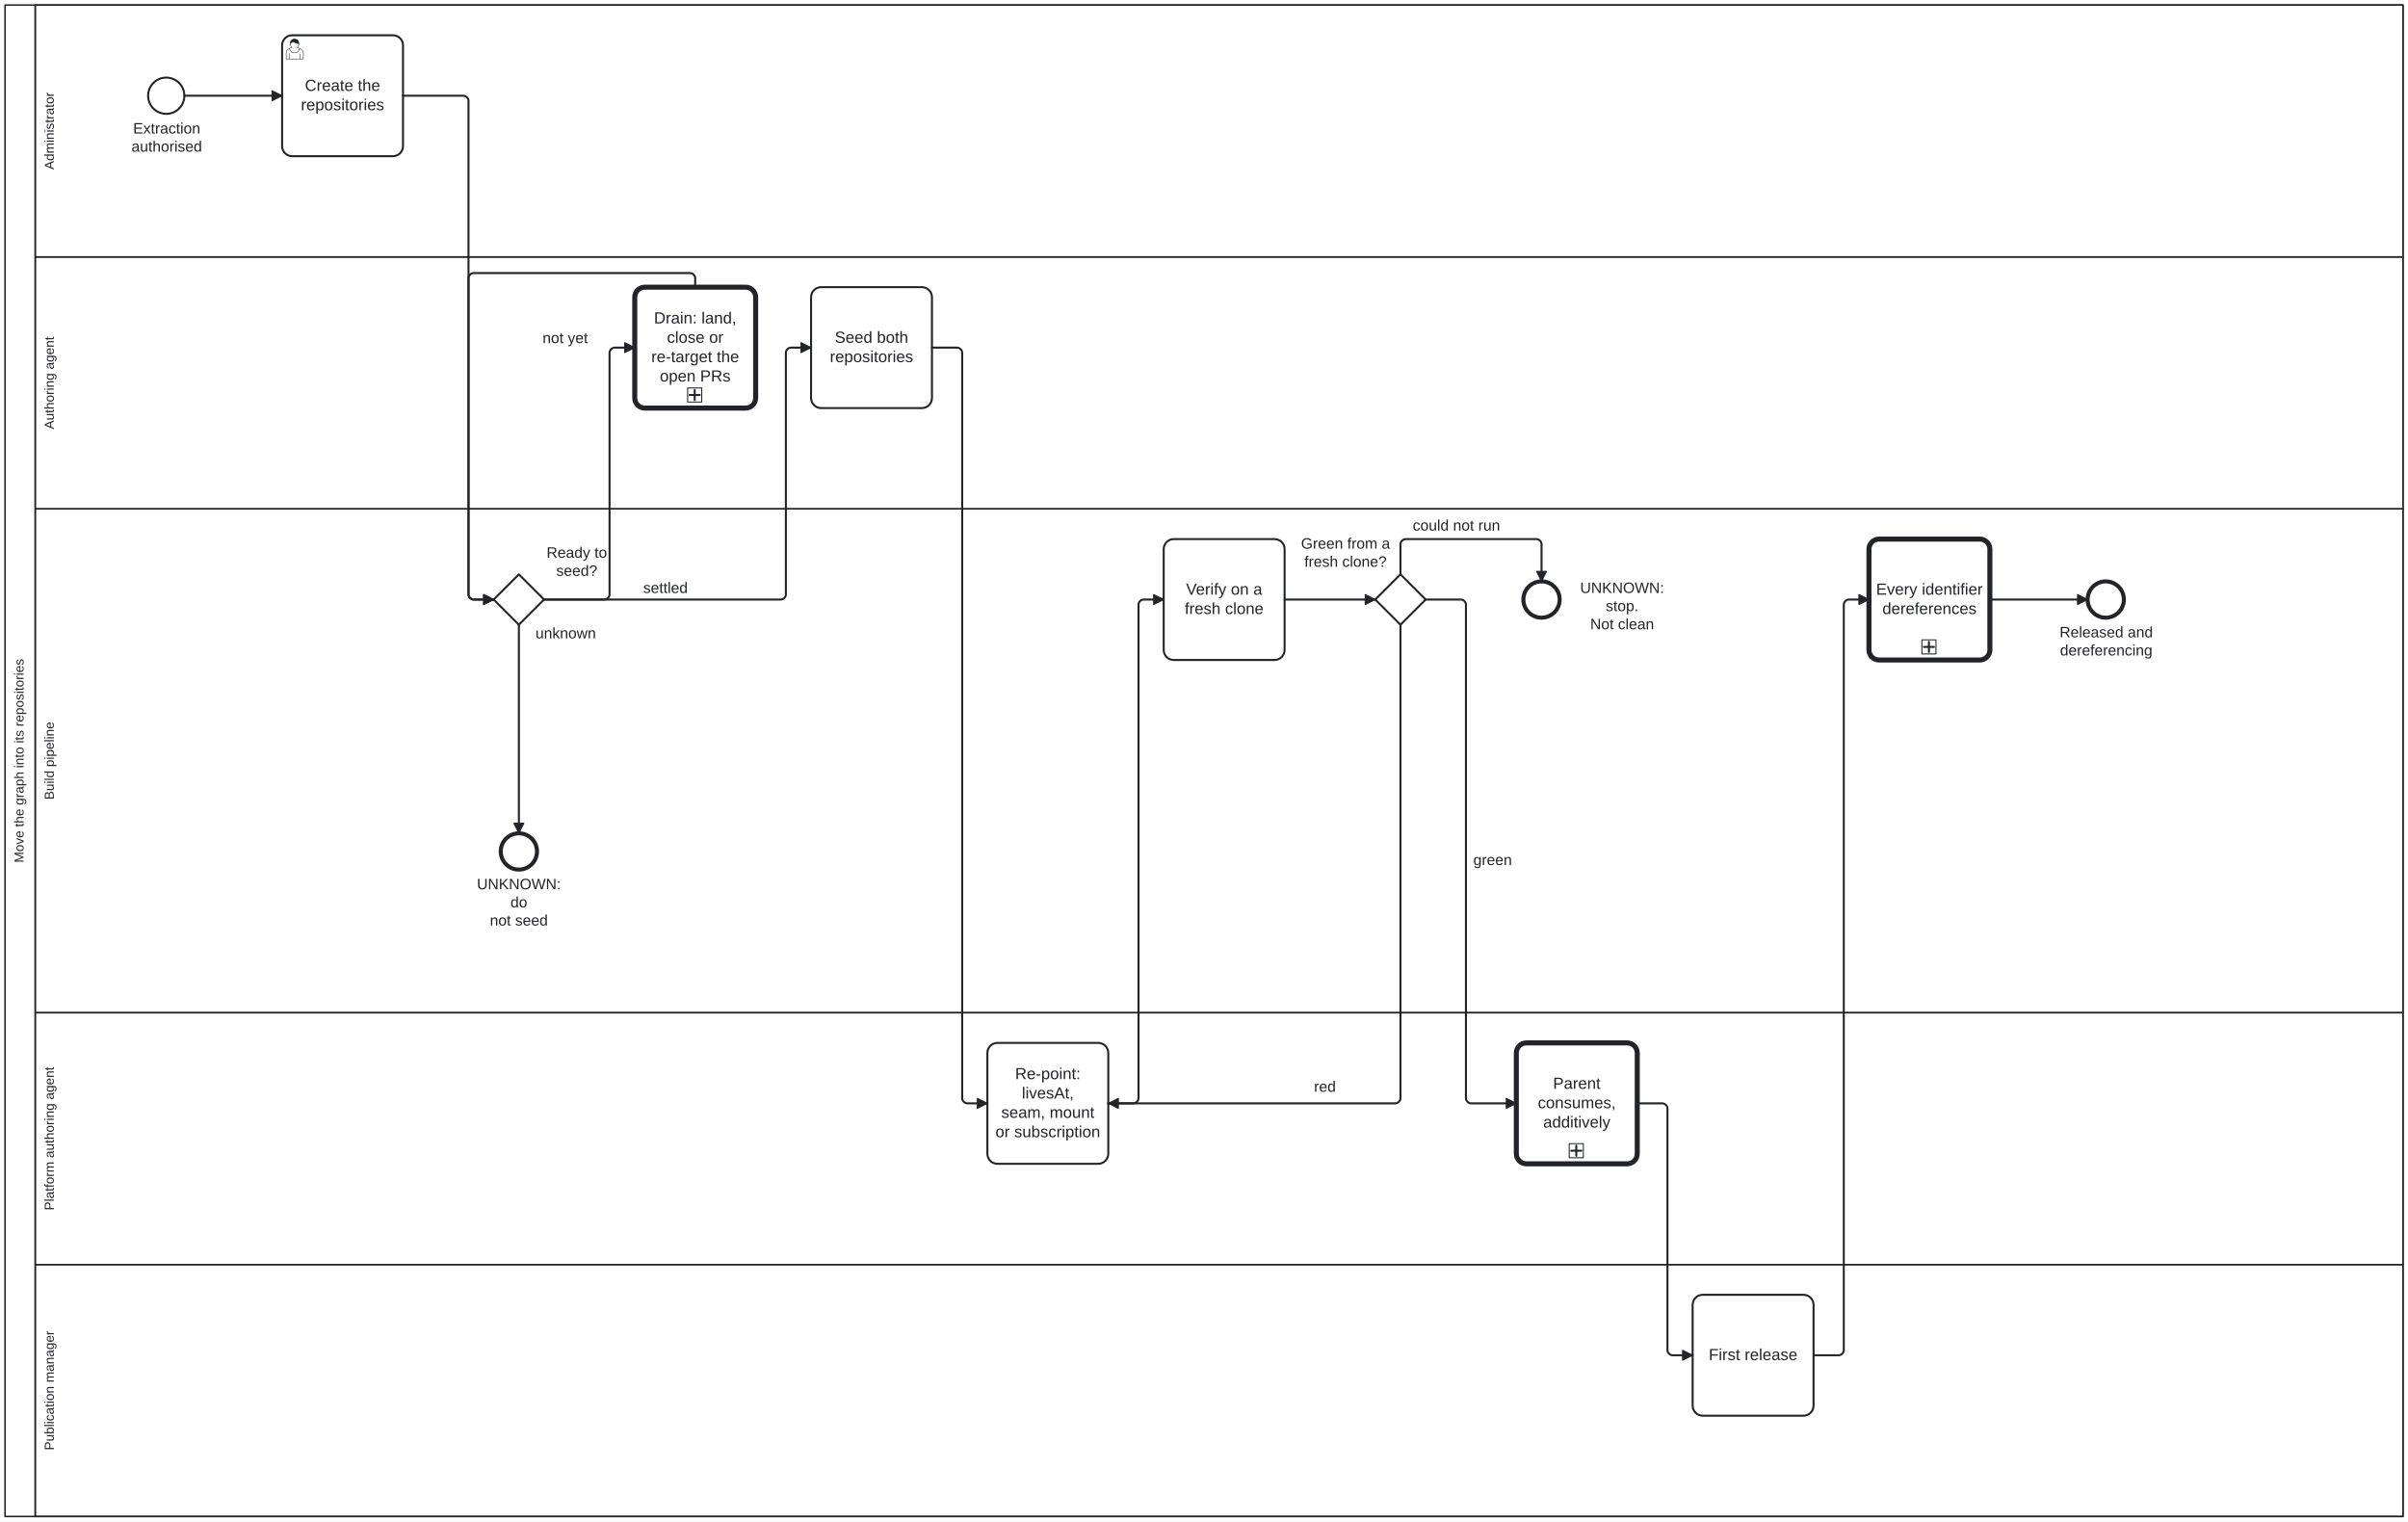
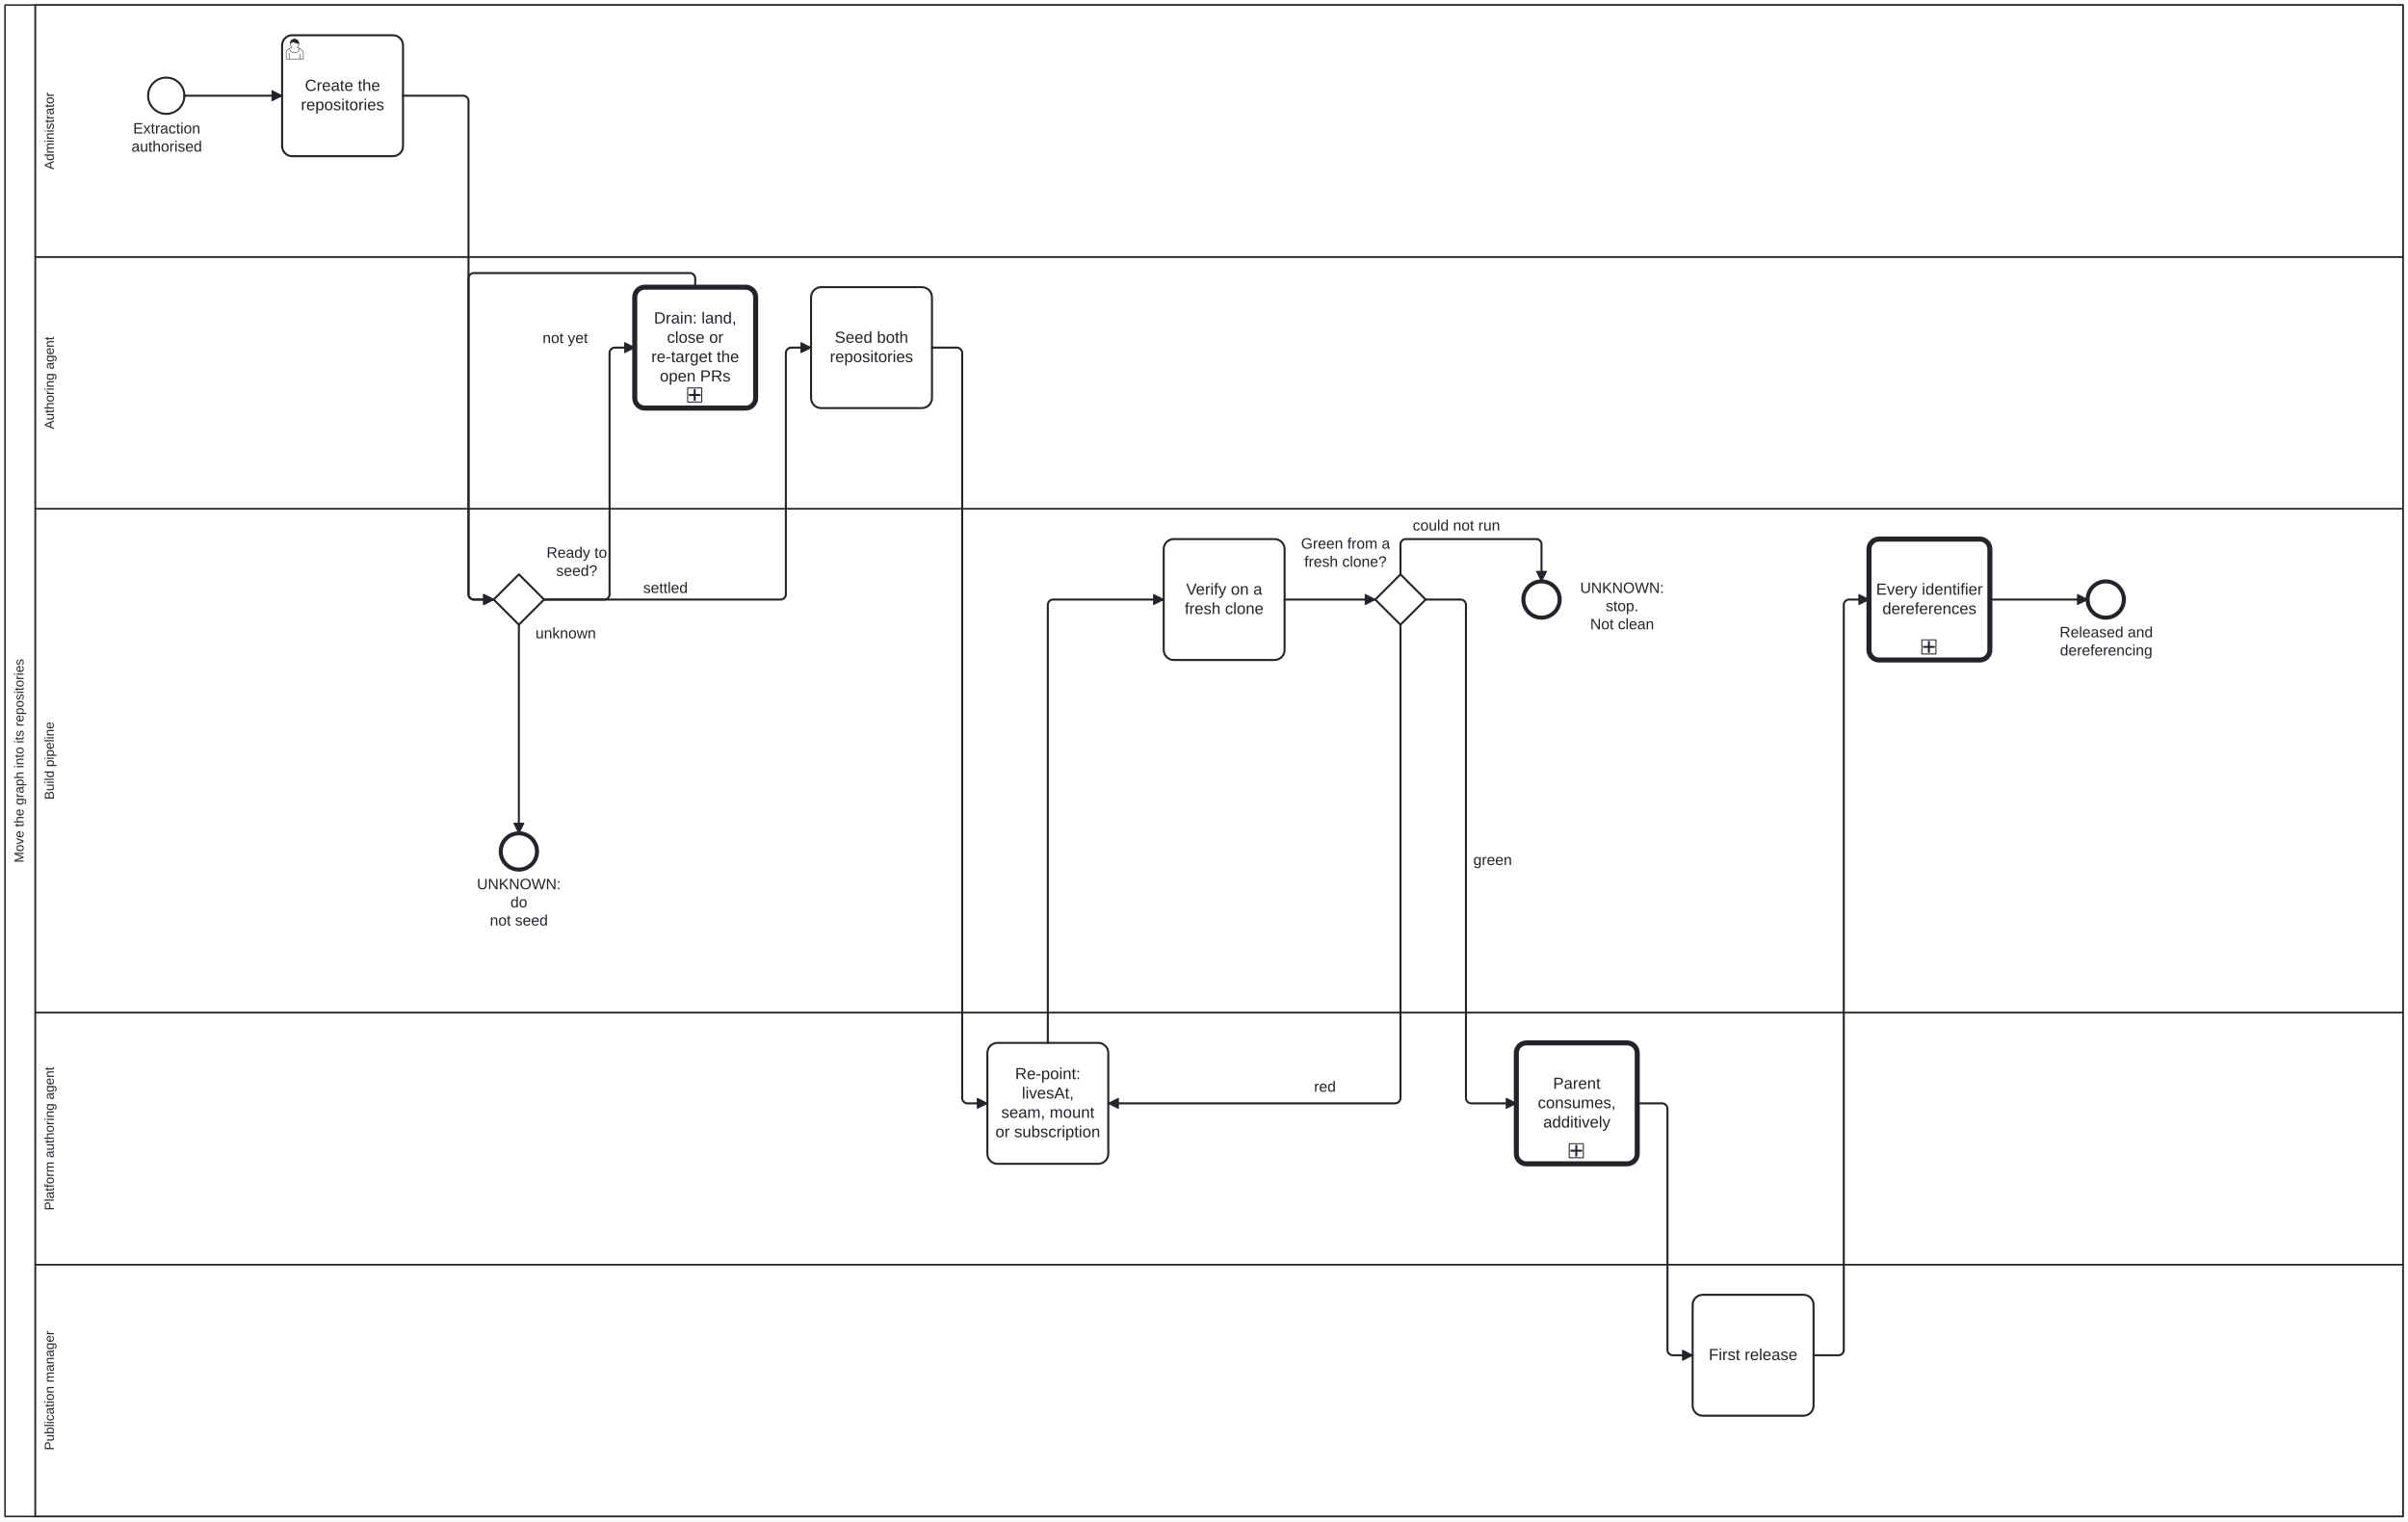
<svg xmlns="http://www.w3.org/2000/svg" width="100%" style="max-width:100%;height:auto" viewBox="125 55 2390 1510" version="1.1">
  <rect x="125" y="55" width="2390" height="1510" fill="#ffffff" />
  <g class="djs-group">
    <g class="djs-element djs-shape" data-element-id="Participant_Process_KgSeparationMove" style="display: block;" transform="matrix(1 0 0 1 130 60)">
      <g class="djs-visual">
        <rect x="0" y="0" width="2380" height="1500" rx="0" ry="0" style="stroke-linecap: round; stroke-linejoin: round; stroke: rgb(34, 36, 42); stroke-width: 1.5px; fill: white; fill-opacity: 0.95;" />
        <path style="fill: none; stroke-linecap: round; stroke-linejoin: round; stroke: rgb(34, 36, 42); stroke-width: 1.5px;" d="M30,0L30,1500" />
        <text lineHeight="1.05" class="djs-label" transform="matrix(-1.83697e-16 -1 1 -1.83697e-16 0 1500)" style="font-family: Arial, sans-serif; font-size: 13px; font-weight: normal; fill: rgb(34, 36, 42);">
          <tspan x="648.837" y="18.413">Move the graph into its repositories</tspan>
        </text>
      </g>
      <rect class="djs-hit djs-hit-all" x="0" y="0" width="2380" height="1500" style="fill: none; stroke-opacity: 0; stroke: white; stroke-width: 15px;" />
    </g>
    <g class="djs-children">
      <g class="djs-group">
        <g class="djs-element djs-shape" data-element-id="Lane_Publication" style="display: block;" transform="matrix(1 0 0 1 160 1310)">
          <g class="djs-visual">
            <rect x="0" y="0" width="2350" height="250" rx="0" ry="0" style="stroke-linecap: round; stroke-linejoin: round; stroke: rgb(34, 36, 42); stroke-width: 1.5px; fill: white; fill-opacity: 0.25;" />
            <text lineHeight="1.05" class="djs-label" transform="matrix(-1.83697e-16 -1 1 -1.83697e-16 0 250)" style="font-family: Arial, sans-serif; font-size: 13px; font-weight: normal; fill: rgb(34, 36, 42);">
              <tspan x="65.741" y="18.413">Publication manager</tspan>
            </text>
          </g>
          <rect class="djs-hit djs-hit-all" x="0" y="0" width="2350" height="250" style="fill: none; stroke-opacity: 0; stroke: white; stroke-width: 15px;" />
        </g>
      </g>
      <g class="djs-group">
        <g class="djs-element djs-shape" data-element-id="Lane_Platform" style="display: block;" transform="matrix(1 0 0 1 160 1060)">
          <g class="djs-visual">
            <rect x="0" y="0" width="2350" height="250" rx="0" ry="0" style="stroke-linecap: round; stroke-linejoin: round; stroke: rgb(34, 36, 42); stroke-width: 1.5px; fill: white; fill-opacity: 0.25;" />
            <text lineHeight="1.05" class="djs-label" transform="matrix(-1.83697e-16 -1 1 -1.83697e-16 0 250)" style="font-family: Arial, sans-serif; font-size: 13px; font-weight: normal; fill: rgb(34, 36, 42);">
              <tspan x="53.817" y="18.413">Platform authoring agent</tspan>
            </text>
          </g>
          <rect class="djs-hit djs-hit-all" x="0" y="0" width="2350" height="250" style="fill: none; stroke-opacity: 0; stroke: white; stroke-width: 15px;" />
        </g>
      </g>
      <g class="djs-group">
        <g class="djs-element djs-shape" data-element-id="Lane_Pipeline" style="display: block;" transform="matrix(1 0 0 1 160 560)">
          <g class="djs-visual">
            <rect x="0" y="0" width="2350" height="500" rx="0" ry="0" style="stroke-linecap: round; stroke-linejoin: round; stroke: rgb(34, 36, 42); stroke-width: 1.5px; fill: white; fill-opacity: 0.25;" />
            <text lineHeight="1.05" class="djs-label" transform="matrix(-1.83697e-16 -1 1 -1.83697e-16 0 500)" style="font-family: Arial, sans-serif; font-size: 13px; font-weight: normal; fill: rgb(34, 36, 42);">
              <tspan x="211.333" y="18.413">Build pipeline</tspan>
            </text>
          </g>
          <rect class="djs-hit djs-hit-all" x="0" y="0" width="2350" height="500" style="fill: none; stroke-opacity: 0; stroke: white; stroke-width: 15px;" />
        </g>
      </g>
      <g class="djs-group">
        <g class="djs-element djs-shape" data-element-id="Lane_Agent" style="display: block;" transform="matrix(1 0 0 1 160 310)">
          <g class="djs-visual">
            <rect x="0" y="0" width="2350" height="250" rx="0" ry="0" style="stroke-linecap: round; stroke-linejoin: round; stroke: rgb(34, 36, 42); stroke-width: 1.5px; fill: white; fill-opacity: 0.25;" />
            <text lineHeight="1.05" class="djs-label" transform="matrix(-1.83697e-16 -1 1 -1.83697e-16 0 250)" style="font-family: Arial, sans-serif; font-size: 13px; font-weight: normal; fill: rgb(34, 36, 42);">
              <tspan x="79.103" y="18.413">Authoring agent</tspan>
            </text>
          </g>
          <rect class="djs-hit djs-hit-all" x="0" y="0" width="2350" height="250" style="fill: none; stroke-opacity: 0; stroke: white; stroke-width: 15px;" />
        </g>
      </g>
      <g class="djs-group">
        <g class="djs-element djs-shape" data-element-id="Lane_Admin" style="display: block;" transform="matrix(1 0 0 1 160 60)">
          <g class="djs-visual">
            <rect x="0" y="0" width="2350" height="250" rx="0" ry="0" style="stroke-linecap: round; stroke-linejoin: round; stroke: rgb(34, 36, 42); stroke-width: 1.5px; fill: white; fill-opacity: 0.25;" />
            <text lineHeight="1.05" class="djs-label" transform="matrix(-1.83697e-16 -1 1 -1.83697e-16 0 250)" style="font-family: Arial, sans-serif; font-size: 13px; font-weight: normal; fill: rgb(34, 36, 42);">
              <tspan x="86.711" y="18.413">Administrator</tspan>
            </text>
          </g>
          <rect class="djs-hit djs-hit-all" x="0" y="0" width="2350" height="250" style="fill: none; stroke-opacity: 0; stroke: white; stroke-width: 15px;" />
        </g>
      </g>
      <g class="djs-group">
        <g class="djs-element djs-shape" data-element-id="Start_Move" style="display: block;" transform="matrix(1 0 0 1 272 132)">
          <g class="djs-visual">
            <circle cx="18" cy="18" r="18" style="stroke-linecap: round; stroke-linejoin: round; stroke: rgb(34, 36, 42); stroke-width: 2px; fill: white; fill-opacity: 0.95;" />
          </g>
          <rect class="djs-hit djs-hit-all" x="0" y="0" width="36" height="36" style="fill: none; stroke-opacity: 0; stroke: white; stroke-width: 15px;" />
        </g>
      </g>
      <g class="djs-group">
        <g class="djs-element djs-shape" data-element-id="Start_Move_label" style="display: block;" transform="matrix(1 0 0 1 255 174)">
          <g class="djs-visual">
            <text lineHeight="1.2" class="djs-label" style="font-family: Arial, sans-serif; font-size: 15px; font-weight: normal; fill: rgb(34, 36, 42);">
              <tspan x="2.153" y="13.5">Extraction</tspan>
              <tspan x="0.476" y="31.5">authorised</tspan>
            </text>
          </g>
          <rect class="djs-hit djs-hit-all" x="0" y="0" width="71" height="36" style="fill: none; stroke-opacity: 0; stroke: white; stroke-width: 15px;" />
        </g>
      </g>
      <g class="djs-group">
        <g class="djs-element djs-shape" data-element-id="Task_Create" style="display: block;" transform="matrix(1 0 0 1 405 90)">
          <g class="djs-visual">
            <rect x="0" y="0" width="120" height="120" rx="10" ry="10" style="stroke-linecap: round; stroke-linejoin: round; stroke: rgb(34, 36, 42); stroke-width: 2px; fill: white; fill-opacity: 0.95;" />
            <text lineHeight="1.2" class="djs-label" style="font-family: Arial, sans-serif; font-size: 16px; font-weight: normal; fill: rgb(34, 36, 42);">
              <tspan x="22.645" y="55.2">Create the</tspan>
              <tspan x="18.648" y="74.4">repositories</tspan>
            </text>
            <path d="m 15,12 c 0.909,-0.845 1.594,-2.049 1.594,-3.385 0,-2.554 -1.805,-4.622 -4.357,-4.622 -2.552,0 -4.288,2.068 -4.288,4.622 0,1.348 0.974,2.562 1.896,3.405 -0.529,0.187 -5.669,2.097 -5.794,4.756 v 6.718 h 17 v -6.718 c 0,-2.298 -5.528,-4.595 -6.051,-4.776 zm -8,6 l 0,5.5 m 11,0 l 0,-5" style="fill: white; stroke-linecap: round; stroke-linejoin: round; stroke: rgb(34, 36, 42); stroke-width: 0.5px;" />
            <path d="m 15,12 m 2.162,1.009 c 0,2.447 -2.158,4.431 -4.821,4.431 -2.665,0 -4.822,-1.981 -4.822,-4.431 " style="fill: white; stroke-linecap: round; stroke-linejoin: round; stroke: rgb(34, 36, 42); stroke-width: 0.5px;" />
            <path d="m 15,12 m -6.9,-3.80 c 0,0 2.251,-2.358 4.274,-1.177 2.024,1.181 4.221,1.537 4.124,0.965 -0.098,-0.57 -0.117,-3.791 -4.191,-4.136 -3.575,0.001 -4.208,3.367 -4.207,4.348 z" style="fill: rgb(34, 36, 42); stroke-linecap: round; stroke-linejoin: round; stroke: rgb(34, 36, 42); stroke-width: 0.5px;" />
          </g>
          <rect class="djs-hit djs-hit-all" x="0" y="0" width="120" height="120" style="fill: none; stroke-opacity: 0; stroke: white; stroke-width: 15px;" />
        </g>
      </g>
      <g class="djs-group">
        <g class="djs-element djs-shape" data-element-id="GW_SeedReady" style="display: block;" transform="matrix(1 0 0 1 615 625)">
          <g class="djs-visual">
            <polygon points="25,0 50,25 25,50 0,25" style="stroke-linecap: round; stroke-linejoin: round; stroke: rgb(34, 36, 42); stroke-width: 2px; fill: white; fill-opacity: 0.95;" />
          </g>
          <rect class="djs-hit djs-hit-all" x="0" y="0" width="50" height="50" style="fill: none; stroke-opacity: 0; stroke: white; stroke-width: 15px;" />
        </g>
      </g>
      <g class="djs-group">
        <g class="djs-element djs-shape" data-element-id="GW_SeedReady_label" style="display: block;" transform="matrix(1 0 0 1 667 595)">
          <g class="djs-visual">
            <text lineHeight="1.2" class="djs-label" style="font-family: Arial, sans-serif; font-size: 15px; font-weight: normal; fill: rgb(34, 36, 42);">
              <tspan x="0.482" y="13.5">Ready to</tspan>
              <tspan x="10.065" y="31.5">seed?</tspan>
            </text>
          </g>
          <rect class="djs-hit djs-hit-all" x="0" y="0" width="61" height="36" style="fill: none; stroke-opacity: 0; stroke: white; stroke-width: 15px;" />
        </g>
      </g>
      <g class="djs-group">
        <g class="djs-element djs-shape" data-element-id="Task_Drain" style="display: block;" transform="matrix(1 0 0 1 755 340)">
          <g class="djs-visual">
            <rect x="0" y="0" width="120" height="120" rx="10" ry="10" style="stroke-linecap: round; stroke-linejoin: round; stroke: rgb(34, 36, 42); stroke-width: 5px; fill: white; fill-opacity: 0.95;" />
            <text lineHeight="1.2" class="djs-label" style="font-family: Arial, sans-serif; font-size: 16px; font-weight: normal; fill: rgb(34, 36, 42);">
              <tspan x="19.09" y="36">Drain: land, </tspan>
              <tspan x="31.988" y="55.2">close or</tspan>
              <tspan x="16.422" y="74.4">re-target the </tspan>
              <tspan x="24.867" y="93.6">open PRs</tspan>
            </text>
            <rect x="0" y="0" width="14" height="14" rx="0" ry="0" style="stroke-linecap: round; stroke-linejoin: round; stroke: rgb(34, 36, 42); stroke-width: 1px; fill: white;" transform="matrix(1 0 0 1 52.5 100)" />
            <path data-marker="sub-process" d="m52.5,100 m 7,2 l 0,10 m -5,-5 l 10,0" style="fill: white; stroke-linecap: round; stroke-linejoin: round; stroke: rgb(34, 36, 42); stroke-width: 2px;" />
          </g>
          <rect class="djs-hit djs-hit-all" x="0" y="0" width="120" height="120" style="fill: none; stroke-opacity: 0; stroke: white; stroke-width: 15px;" />
        </g>
      </g>
      <g class="djs-group">
        <g class="djs-element djs-shape" data-element-id="Task_Seed" style="display: block;" transform="matrix(1 0 0 1 930 340)">
          <g class="djs-visual">
            <rect x="0" y="0" width="120" height="120" rx="10" ry="10" style="stroke-linecap: round; stroke-linejoin: round; stroke: rgb(34, 36, 42); stroke-width: 2px; fill: white; fill-opacity: 0.95;" />
            <text lineHeight="1.2" class="djs-label" style="font-family: Arial, sans-serif; font-size: 16px; font-weight: normal; fill: rgb(34, 36, 42);">
              <tspan x="23.523" y="55.2">Seed both</tspan>
              <tspan x="18.648" y="74.4">repositories</tspan>
            </text>
          </g>
          <rect class="djs-hit djs-hit-all" x="0" y="0" width="120" height="120" style="fill: none; stroke-opacity: 0; stroke: white; stroke-width: 15px;" />
        </g>
      </g>
      <g class="djs-group">
        <g class="djs-element djs-shape" data-element-id="Task_Repoint" style="display: block;" transform="matrix(1 0 0 1 1105 1090)">
          <g class="djs-visual">
            <rect x="0" y="0" width="120" height="120" rx="10" ry="10" style="stroke-linecap: round; stroke-linejoin: round; stroke: rgb(34, 36, 42); stroke-width: 2px; fill: white; fill-opacity: 0.95;" />
            <text lineHeight="1.2" class="djs-label" style="font-family: Arial, sans-serif; font-size: 16px; font-weight: normal; fill: rgb(34, 36, 42);">
              <tspan x="27.539" y="36">Re-point: </tspan>
              <tspan x="34.215" y="55.2">livesAt,</tspan>
              <tspan x="13.758" y="74.4">seam, mount </tspan>
              <tspan x="7.977" y="93.6">or subscription</tspan>
            </text>
          </g>
          <rect class="djs-hit djs-hit-all" x="0" y="0" width="120" height="120" style="fill: none; stroke-opacity: 0; stroke: white; stroke-width: 15px;" />
        </g>
      </g>
      <g class="djs-group">
        <g class="djs-element djs-shape" data-element-id="Task_FreshClone" style="display: block;" transform="matrix(1 0 0 1 1280 590)">
          <g class="djs-visual">
            <rect x="0" y="0" width="120" height="120" rx="10" ry="10" style="stroke-linecap: round; stroke-linejoin: round; stroke: rgb(34, 36, 42); stroke-width: 2px; fill: white; fill-opacity: 0.95;" />
            <text lineHeight="1.2" class="djs-label" style="font-family: Arial, sans-serif; font-size: 16px; font-weight: normal; fill: rgb(34, 36, 42);">
              <tspan x="22.199" y="55.2">Verify on a</tspan>
              <tspan x="20.867" y="74.4">fresh clone</tspan>
            </text>
          </g>
          <rect class="djs-hit djs-hit-all" x="0" y="0" width="120" height="120" style="fill: none; stroke-opacity: 0; stroke: white; stroke-width: 15px;" />
        </g>
      </g>
      <g class="djs-group">
        <g class="djs-element djs-shape" data-element-id="GW_Fresh" style="display: block;" transform="matrix(1 0 0 1 1490 625)">
          <g class="djs-visual">
            <polygon points="25,0 50,25 25,50 0,25" style="stroke-linecap: round; stroke-linejoin: round; stroke: rgb(34, 36, 42); stroke-width: 2px; fill: white; fill-opacity: 0.95;" />
          </g>
          <rect class="djs-hit djs-hit-all" x="0" y="0" width="50" height="50" style="fill: none; stroke-opacity: 0; stroke: white; stroke-width: 15px;" />
        </g>
      </g>
      <g class="djs-group">
        <g class="djs-element djs-shape" data-element-id="GW_Fresh_label" style="display: block;" transform="matrix(1 0 0 1 1416 586)">
          <g class="djs-visual">
            <text lineHeight="1.2" class="djs-label" style="font-family: Arial, sans-serif; font-size: 15px; font-weight: normal; fill: rgb(34, 36, 42);">
              <tspan x="0.317" y="13.5">Green from a</tspan>
              <tspan x="3.642" y="31.5">fresh clone?</tspan>
            </text>
          </g>
          <rect class="djs-hit djs-hit-all" x="0" y="0" width="89" height="36" style="fill: none; stroke-opacity: 0; stroke: white; stroke-width: 15px;" />
        </g>
      </g>
      <g class="djs-group">
        <g class="djs-element djs-shape" data-element-id="Task_Consume" style="display: block;" transform="matrix(1 0 0 1 1630 1090)">
          <g class="djs-visual">
            <rect x="0" y="0" width="120" height="120" rx="10" ry="10" style="stroke-linecap: round; stroke-linejoin: round; stroke: rgb(34, 36, 42); stroke-width: 5px; fill: white; fill-opacity: 0.95;" />
            <text lineHeight="1.2" class="djs-label" style="font-family: Arial, sans-serif; font-size: 16px; font-weight: normal; fill: rgb(34, 36, 42);">
              <tspan x="36.43" y="45.6">Parent </tspan>
              <tspan x="21.316" y="64.8">consumes,</tspan>
              <tspan x="26.648" y="84">additively</tspan>
            </text>
            <rect x="0" y="0" width="14" height="14" rx="0" ry="0" style="stroke-linecap: round; stroke-linejoin: round; stroke: rgb(34, 36, 42); stroke-width: 1px; fill: white;" transform="matrix(1 0 0 1 52.5 100)" />
            <path data-marker="sub-process" d="m52.5,100 m 7,2 l 0,10 m -5,-5 l 10,0" style="fill: white; stroke-linecap: round; stroke-linejoin: round; stroke: rgb(34, 36, 42); stroke-width: 2px;" />
          </g>
          <rect class="djs-hit djs-hit-all" x="0" y="0" width="120" height="120" style="fill: none; stroke-opacity: 0; stroke: white; stroke-width: 15px;" />
        </g>
      </g>
      <g class="djs-group">
        <g class="djs-element djs-shape" data-element-id="Task_Release" style="display: block;" transform="matrix(1 0 0 1 1805 1340)">
          <g class="djs-visual">
            <rect x="0" y="0" width="120" height="120" rx="10" ry="10" style="stroke-linecap: round; stroke-linejoin: round; stroke: rgb(34, 36, 42); stroke-width: 2px; fill: white; fill-opacity: 0.95;" />
            <text lineHeight="1.2" class="djs-label" style="font-family: Arial, sans-serif; font-size: 16px; font-weight: normal; fill: rgb(34, 36, 42);">
              <tspan x="15.988" y="64.8">First release</tspan>
            </text>
          </g>
          <rect class="djs-hit djs-hit-all" x="0" y="0" width="120" height="120" style="fill: none; stroke-opacity: 0; stroke: white; stroke-width: 15px;" />
        </g>
      </g>
      <g class="djs-group">
        <g class="djs-element djs-shape" data-element-id="Task_Verify" style="display: block;" transform="matrix(1 0 0 1 1980 590)">
          <g class="djs-visual">
            <rect x="0" y="0" width="120" height="120" rx="10" ry="10" style="stroke-linecap: round; stroke-linejoin: round; stroke: rgb(34, 36, 42); stroke-width: 5px; fill: white; fill-opacity: 0.95;" />
            <text lineHeight="1.2" class="djs-label" style="font-family: Arial, sans-serif; font-size: 16px; font-weight: normal; fill: rgb(34, 36, 42);">
              <tspan x="7.09" y="55.2">Every identifier</tspan>
              <tspan x="13.305" y="74.4">dereferences</tspan>
            </text>
            <rect x="0" y="0" width="14" height="14" rx="0" ry="0" style="stroke-linecap: round; stroke-linejoin: round; stroke: rgb(34, 36, 42); stroke-width: 1px; fill: white;" transform="matrix(1 0 0 1 52.5 100)" />
            <path data-marker="sub-process" d="m52.5,100 m 7,2 l 0,10 m -5,-5 l 10,0" style="fill: white; stroke-linecap: round; stroke-linejoin: round; stroke: rgb(34, 36, 42); stroke-width: 2px;" />
          </g>
          <rect class="djs-hit djs-hit-all" x="0" y="0" width="120" height="120" style="fill: none; stroke-opacity: 0; stroke: white; stroke-width: 15px;" />
        </g>
      </g>
      <g class="djs-group">
        <g class="djs-element djs-shape" data-element-id="End_Moved" style="display: block;" transform="matrix(1 0 0 1 2197 632)">
          <g class="djs-visual">
            <circle cx="18" cy="18" r="18" style="stroke-linecap: round; stroke-linejoin: round; stroke: rgb(34, 36, 42); stroke-width: 4px; fill: white; fill-opacity: 0.95;" />
          </g>
          <rect class="djs-hit djs-hit-all" x="0" y="0" width="36" height="36" style="fill: none; stroke-opacity: 0; stroke: white; stroke-width: 15px;" />
        </g>
      </g>
      <g class="djs-group">
        <g class="djs-element djs-shape" data-element-id="End_Moved_label" style="display: block;" transform="matrix(1 0 0 1 2169 674)">
          <g class="djs-visual">
            <text lineHeight="1.2" class="djs-label" style="font-family: Arial, sans-serif; font-size: 15px; font-weight: normal; fill: rgb(34, 36, 42);">
              <tspan x="0.215" y="13.5">Released and</tspan>
              <tspan x="0.636" y="31.5">dereferencing</tspan>
            </text>
          </g>
          <rect class="djs-hit djs-hit-all" x="0" y="0" width="93" height="36" style="fill: none; stroke-opacity: 0; stroke: white; stroke-width: 15px;" />
        </g>
      </g>
      <g class="djs-group">
        <g class="djs-element djs-shape" data-element-id="End_SeedUnknown" style="display: block;" transform="matrix(1 0 0 1 622 882)">
          <g class="djs-visual">
            <circle cx="18" cy="18" r="18" style="stroke-linecap: round; stroke-linejoin: round; stroke: rgb(34, 36, 42); stroke-width: 4px; fill: white; fill-opacity: 0.95;" />
          </g>
          <rect class="djs-hit djs-hit-all" x="0" y="0" width="36" height="36" style="fill: none; stroke-opacity: 0; stroke: white; stroke-width: 15px;" />
        </g>
      </g>
      <g class="djs-group">
        <g class="djs-element djs-shape" data-element-id="End_SeedUnknown_label" style="display: block;" transform="matrix(1 0 0 1 598 924)">
          <g class="djs-visual">
            <text lineHeight="1.2" class="djs-label" style="font-family: Arial, sans-serif; font-size: 15px; font-weight: normal; fill: rgb(34, 36, 42);">
              <tspan x="0.336" y="13.5">UNKNOWN:</tspan>
              <tspan x="33.658" y="31.5">do</tspan>
              <tspan x="13.227" y="49.5">not seed</tspan>
            </text>
          </g>
          <rect class="djs-hit djs-hit-all" x="0" y="0" width="84" height="54" style="fill: none; stroke-opacity: 0; stroke: white; stroke-width: 15px;" />
        </g>
      </g>
      <g class="djs-group">
        <g class="djs-element djs-shape" data-element-id="End_FreshUnknown" style="display: block;" transform="matrix(1 0 0 1 1637 632)">
          <g class="djs-visual">
            <circle cx="18" cy="18" r="18" style="stroke-linecap: round; stroke-linejoin: round; stroke: rgb(34, 36, 42); stroke-width: 4px; fill: white; fill-opacity: 0.95;" />
          </g>
          <rect class="djs-hit djs-hit-all" x="0" y="0" width="36" height="36" style="fill: none; stroke-opacity: 0; stroke: white; stroke-width: 15px;" />
        </g>
      </g>
      <g class="djs-group">
        <g class="djs-element djs-shape" data-element-id="End_FreshUnknown_label" style="display: block;" transform="matrix(1 0 0 1 1693 630)">
          <g class="djs-visual">
            <text lineHeight="1.2" class="djs-label" style="font-family: Arial, sans-serif; font-size: 15px; font-weight: normal; fill: rgb(34, 36, 42);">
              <tspan x="0.336" y="13.5">UNKNOWN: </tspan>
              <tspan x="25.74" y="31.5">stop.</tspan>
              <tspan x="10.315" y="49.5">Not clean</tspan>
            </text>
          </g>
          <rect class="djs-hit djs-hit-all" x="0" y="0" width="84" height="54" style="fill: none; stroke-opacity: 0; stroke: white; stroke-width: 15px;" />
        </g>
      </g>
      <g class="djs-group">
        <g class="djs-element djs-connection" data-element-id="F1" style="display: block;">
          <g class="djs-visual">
            <defs>
              <marker id="bpmn-marker-1" viewBox="0 0 20 20" refX="11" refY="10" markerWidth="10" markerHeight="10" orient="auto">
                <path d="M 1 5 L 11 10 L 1 15 Z" style="stroke-linecap: round; stroke-linejoin: round; stroke: rgb(34, 36, 42); stroke-width: 1px; fill: rgb(34, 36, 42);" />
              </marker>
            </defs>
            <path data-corner-radius="5" style="fill: none; stroke-linecap: round; stroke-linejoin: round; stroke: rgb(34, 36, 42); stroke-width: 2px; marker-end: url('#bpmn-marker-1');" d="M308,150L405,150" />
          </g>
          <path d="M308,150L405,150" class="djs-hit djs-hit-stroke" style="fill: none; stroke-opacity: 0; stroke: white; stroke-width: 15px;" />
        </g>
      </g>
      <g class="djs-group">
        <g class="djs-element djs-connection" data-element-id="F2" style="display: block;">
          <g class="djs-visual">
            <defs>
              <marker id="bpmn-marker-2" viewBox="0 0 20 20" refX="11" refY="10" markerWidth="10" markerHeight="10" orient="auto">
                <path d="M 1 5 L 11 10 L 1 15 Z" style="stroke-linecap: round; stroke-linejoin: round; stroke: rgb(34, 36, 42); stroke-width: 1px; fill: rgb(34, 36, 42);" />
              </marker>
            </defs>
            <path data-corner-radius="5" style="fill: none; stroke-linecap: round; stroke-linejoin: round; stroke: rgb(34, 36, 42); stroke-width: 2px; marker-end: url('#bpmn-marker-2');" d="M525,150L585,150C587.5,150,590,152.5,590,155L590,645C590,647.5,592.5,650,595,650L615,650" />
          </g>
          <path d="M525,150L590,150L590,650L615,650" class="djs-hit djs-hit-stroke" style="fill: none; stroke-opacity: 0; stroke: white; stroke-width: 15px;" />
        </g>
      </g>
      <g class="djs-group">
        <g class="djs-element djs-connection" data-element-id="F3" style="display: block;">
          <g class="djs-visual">
            <defs>
              <marker id="bpmn-marker-3" viewBox="0 0 20 20" refX="11" refY="10" markerWidth="10" markerHeight="10" orient="auto">
                <path d="M 1 5 L 11 10 L 1 15 Z" style="stroke-linecap: round; stroke-linejoin: round; stroke: rgb(34, 36, 42); stroke-width: 1px; fill: rgb(34, 36, 42);" />
              </marker>
            </defs>
            <path data-corner-radius="5" style="fill: none; stroke-linecap: round; stroke-linejoin: round; stroke: rgb(34, 36, 42); stroke-width: 2px; marker-end: url('#bpmn-marker-3');" d="M665,650L725,650C727.5,650,730,647.5,730,645L730,405C730,402.5,732.5,400,735,400L755,400" />
          </g>
          <path d="M665,650L730,650L730,400L755,400" class="djs-hit djs-hit-stroke" style="fill: none; stroke-opacity: 0; stroke: white; stroke-width: 15px;" />
        </g>
      </g>
      <g class="djs-group">
        <g class="djs-element djs-shape" data-element-id="F3_label" style="display: block;" transform="matrix(1 0 0 1 663 382)">
          <g class="djs-visual">
            <text lineHeight="1.2" class="djs-label" style="font-family: Arial, sans-serif; font-size: 15px; font-weight: normal; fill: rgb(34, 36, 42);">
              <tspan x="0.485" y="13.5">not yet</tspan>
            </text>
          </g>
          <rect class="djs-hit djs-hit-all" x="0" y="0" width="46" height="18" style="fill: none; stroke-opacity: 0; stroke: white; stroke-width: 15px;" />
        </g>
      </g>
      <g class="djs-group">
        <g class="djs-element djs-connection" data-element-id="F4" style="display: block;">
          <g class="djs-visual">
            <defs>
              <marker id="bpmn-marker-4" viewBox="0 0 20 20" refX="11" refY="10" markerWidth="10" markerHeight="10" orient="auto">
                <path d="M 1 5 L 11 10 L 1 15 Z" style="stroke-linecap: round; stroke-linejoin: round; stroke: rgb(34, 36, 42); stroke-width: 1px; fill: rgb(34, 36, 42);" />
              </marker>
            </defs>
            <path data-corner-radius="5" style="fill: none; stroke-linecap: round; stroke-linejoin: round; stroke: rgb(34, 36, 42); stroke-width: 2px; marker-end: url('#bpmn-marker-4');" d="M815,340L815,331C815,328.5,812.5,326,810,326L595,326C592.5,326,590,328.5,590,331L590,645C590,647.5,592.5,650,595,650L615,650" />
          </g>
          <path d="M815,340L815,326L590,326L590,650L615,650" class="djs-hit djs-hit-stroke" style="fill: none; stroke-opacity: 0; stroke: white; stroke-width: 15px;" />
        </g>
      </g>
      <g class="djs-group">
        <g class="djs-element djs-connection" data-element-id="F5" style="display: block;">
          <g class="djs-visual">
            <defs>
              <marker id="bpmn-marker-5" viewBox="0 0 20 20" refX="11" refY="10" markerWidth="10" markerHeight="10" orient="auto">
                <path d="M 1 5 L 11 10 L 1 15 Z" style="stroke-linecap: round; stroke-linejoin: round; stroke: rgb(34, 36, 42); stroke-width: 1px; fill: rgb(34, 36, 42);" />
              </marker>
            </defs>
            <path data-corner-radius="5" style="fill: none; stroke-linecap: round; stroke-linejoin: round; stroke: rgb(34, 36, 42); stroke-width: 2px; marker-end: url('#bpmn-marker-5');" d="M640,675L640,882" />
          </g>
          <path d="M640,675L640,882" class="djs-hit djs-hit-stroke" style="fill: none; stroke-opacity: 0; stroke: white; stroke-width: 15px;" />
        </g>
      </g>
      <g class="djs-group">
        <g class="djs-element djs-shape" data-element-id="F5_label" style="display: block;" transform="matrix(1 0 0 1 656 675)">
          <g class="djs-visual">
            <text lineHeight="1.2" class="djs-label" style="font-family: Arial, sans-serif; font-size: 15px; font-weight: normal; fill: rgb(34, 36, 42);">
              <tspan x="0.478" y="13.5">unknown</tspan>
            </text>
          </g>
          <rect class="djs-hit djs-hit-all" x="0" y="0" width="61" height="18" style="fill: none; stroke-opacity: 0; stroke: white; stroke-width: 15px;" />
        </g>
      </g>
      <g class="djs-group">
        <g class="djs-element djs-connection" data-element-id="F6" style="display: block;">
          <g class="djs-visual">
            <defs>
              <marker id="bpmn-marker-6" viewBox="0 0 20 20" refX="11" refY="10" markerWidth="10" markerHeight="10" orient="auto">
                <path d="M 1 5 L 11 10 L 1 15 Z" style="stroke-linecap: round; stroke-linejoin: round; stroke: rgb(34, 36, 42); stroke-width: 1px; fill: rgb(34, 36, 42);" />
              </marker>
            </defs>
            <path data-corner-radius="5" style="fill: none; stroke-linecap: round; stroke-linejoin: round; stroke: rgb(34, 36, 42); stroke-width: 2px; marker-end: url('#bpmn-marker-6');" d="M665,650L900,650C902.5,650,905,647.5,905,645L905,405C905,402.5,907.5,400,910,400L930,400" />
          </g>
          <path d="M665,650L905,650L905,400L930,400" class="djs-hit djs-hit-stroke" style="fill: none; stroke-opacity: 0; stroke: white; stroke-width: 15px;" />
        </g>
      </g>
      <g class="djs-group">
        <g class="djs-element djs-shape" data-element-id="F6_label" style="display: block;" transform="matrix(1 0 0 1 763 630)">
          <g class="djs-visual">
            <text lineHeight="1.2" class="djs-label" style="font-family: Arial, sans-serif; font-size: 15px; font-weight: normal; fill: rgb(34, 36, 42);">
              <tspan x="0.403" y="13.5">settled</tspan>
            </text>
          </g>
          <rect class="djs-hit djs-hit-all" x="0" y="0" width="45" height="18" style="fill: none; stroke-opacity: 0; stroke: white; stroke-width: 15px;" />
        </g>
      </g>
      <g class="djs-group">
        <g class="djs-element djs-connection" data-element-id="F7" style="display: block;">
          <g class="djs-visual">
            <defs>
              <marker id="bpmn-marker-7" viewBox="0 0 20 20" refX="11" refY="10" markerWidth="10" markerHeight="10" orient="auto">
                <path d="M 1 5 L 11 10 L 1 15 Z" style="stroke-linecap: round; stroke-linejoin: round; stroke: rgb(34, 36, 42); stroke-width: 1px; fill: rgb(34, 36, 42);" />
              </marker>
            </defs>
            <path data-corner-radius="5" style="fill: none; stroke-linecap: round; stroke-linejoin: round; stroke: rgb(34, 36, 42); stroke-width: 2px; marker-end: url('#bpmn-marker-7');" d="M1050,400L1075,400C1077.5,400,1080,402.5,1080,405L1080,1145C1080,1147.5,1082.5,1150,1085,1150L1105,1150" />
          </g>
          <path d="M1050,400L1080,400L1080,1150L1105,1150" class="djs-hit djs-hit-stroke" style="fill: none; stroke-opacity: 0; stroke: white; stroke-width: 15px;" />
        </g>
      </g>
      <g class="djs-group">
        <g class="djs-element djs-connection" data-element-id="F11" style="display: block;">
          <g class="djs-visual">
            <defs>
              <marker id="bpmn-marker-8" viewBox="0 0 20 20" refX="11" refY="10" markerWidth="10" markerHeight="10" orient="auto">
                <path d="M 1 5 L 11 10 L 1 15 Z" style="stroke-linecap: round; stroke-linejoin: round; stroke: rgb(34, 36, 42); stroke-width: 1px; fill: rgb(34, 36, 42);" />
              </marker>
            </defs>
-             <path data-corner-radius="5" style="fill: none; stroke-linecap: round; stroke-linejoin: round; stroke: rgb(34, 36, 42); stroke-width: 2px; marker-end: url('#bpmn-marker-8');" d="M1225,1150L1250,1150C1252.5,1150,1255,1147.5,1255,1145L1255,655C1255,652.5,1257.5,650,1260,650L1280,650" />
-           </g>
-           <path d="M1225,1150L1255,1150L1255,650L1280,650" class="djs-hit djs-hit-stroke" style="fill: none; stroke-opacity: 0; stroke: white; stroke-width: 15px;" />
+             <path data-corner-radius="5" style="fill: none; stroke-linecap: round; stroke-linejoin: round; stroke: rgb(34, 36, 42); stroke-width: 2px; marker-end: url('#bpmn-marker-8');" d="M1165,1090L1165,655C1165,652.5,1167.5,650,1170,650L1280,650" />
+           </g>
+           <path d="M1165,1090L1165,650L1280,650" class="djs-hit djs-hit-stroke" style="fill: none; stroke-opacity: 0; stroke: white; stroke-width: 15px;" />
        </g>
      </g>
      <g class="djs-group">
        <g class="djs-element djs-connection" data-element-id="F12" style="display: block;">
          <g class="djs-visual">
            <defs>
              <marker id="bpmn-marker-9" viewBox="0 0 20 20" refX="11" refY="10" markerWidth="10" markerHeight="10" orient="auto">
                <path d="M 1 5 L 11 10 L 1 15 Z" style="stroke-linecap: round; stroke-linejoin: round; stroke: rgb(34, 36, 42); stroke-width: 1px; fill: rgb(34, 36, 42);" />
              </marker>
            </defs>
            <path data-corner-radius="5" style="fill: none; stroke-linecap: round; stroke-linejoin: round; stroke: rgb(34, 36, 42); stroke-width: 2px; marker-end: url('#bpmn-marker-9');" d="M1400,650L1490,650" />
          </g>
          <path d="M1400,650L1490,650" class="djs-hit djs-hit-stroke" style="fill: none; stroke-opacity: 0; stroke: white; stroke-width: 15px;" />
        </g>
      </g>
      <g class="djs-group">
        <g class="djs-element djs-connection" data-element-id="F13" style="display: block;">
          <g class="djs-visual">
            <defs>
              <marker id="bpmn-marker-10" viewBox="0 0 20 20" refX="11" refY="10" markerWidth="10" markerHeight="10" orient="auto">
                <path d="M 1 5 L 11 10 L 1 15 Z" style="stroke-linecap: round; stroke-linejoin: round; stroke: rgb(34, 36, 42); stroke-width: 1px; fill: rgb(34, 36, 42);" />
              </marker>
            </defs>
            <path data-corner-radius="5" style="fill: none; stroke-linecap: round; stroke-linejoin: round; stroke: rgb(34, 36, 42); stroke-width: 2px; marker-end: url('#bpmn-marker-10');" d="M1515,675L1515,1145C1515,1147.5,1512.5,1150,1510,1150L1225,1150" />
          </g>
          <path d="M1515,675L1515,1150L1225,1150" class="djs-hit djs-hit-stroke" style="fill: none; stroke-opacity: 0; stroke: white; stroke-width: 15px;" />
        </g>
      </g>
      <g class="djs-group">
        <g class="djs-element djs-shape" data-element-id="F13_label" style="display: block;" transform="matrix(1 0 0 1 1429 1125)">
          <g class="djs-visual">
            <text lineHeight="1.2" class="djs-label" style="font-family: Arial, sans-serif; font-size: 15px; font-weight: normal; fill: rgb(34, 36, 42);">
              <tspan x="0.16" y="13.5">red</tspan>
            </text>
          </g>
          <rect class="djs-hit djs-hit-all" x="0" y="0" width="22" height="18" style="fill: none; stroke-opacity: 0; stroke: white; stroke-width: 15px;" />
        </g>
      </g>
      <g class="djs-group">
        <g class="djs-element djs-connection" data-element-id="F14" style="display: block;">
          <g class="djs-visual">
            <defs>
              <marker id="bpmn-marker-11" viewBox="0 0 20 20" refX="11" refY="10" markerWidth="10" markerHeight="10" orient="auto">
                <path d="M 1 5 L 11 10 L 1 15 Z" style="stroke-linecap: round; stroke-linejoin: round; stroke: rgb(34, 36, 42); stroke-width: 1px; fill: rgb(34, 36, 42);" />
              </marker>
            </defs>
            <path data-corner-radius="5" style="fill: none; stroke-linecap: round; stroke-linejoin: round; stroke: rgb(34, 36, 42); stroke-width: 2px; marker-end: url('#bpmn-marker-11');" d="M1515,625L1515,595C1515,592.5,1517.5,590,1520,590L1650,590C1652.5,590,1655,592.5,1655,595L1655,632" />
          </g>
          <path d="M1515,625L1515,590L1655,590L1655,632" class="djs-hit djs-hit-stroke" style="fill: none; stroke-opacity: 0; stroke: white; stroke-width: 15px;" />
        </g>
      </g>
      <g class="djs-group">
        <g class="djs-element djs-shape" data-element-id="F14_label" style="display: block;" transform="matrix(1 0 0 1 1527 568)">
          <g class="djs-visual">
            <text lineHeight="1.2" class="djs-label" style="font-family: Arial, sans-serif; font-size: 15px; font-weight: normal; fill: rgb(34, 36, 42);">
              <tspan x="0.137" y="13.5">could not run</tspan>
            </text>
          </g>
          <rect class="djs-hit djs-hit-all" x="0" y="0" width="87" height="18" style="fill: none; stroke-opacity: 0; stroke: white; stroke-width: 15px;" />
        </g>
      </g>
      <g class="djs-group">
        <g class="djs-element djs-connection" data-element-id="F15" style="display: block;">
          <g class="djs-visual">
            <defs>
              <marker id="bpmn-marker-12" viewBox="0 0 20 20" refX="11" refY="10" markerWidth="10" markerHeight="10" orient="auto">
                <path d="M 1 5 L 11 10 L 1 15 Z" style="stroke-linecap: round; stroke-linejoin: round; stroke: rgb(34, 36, 42); stroke-width: 1px; fill: rgb(34, 36, 42);" />
              </marker>
            </defs>
            <path data-corner-radius="5" style="fill: none; stroke-linecap: round; stroke-linejoin: round; stroke: rgb(34, 36, 42); stroke-width: 2px; marker-end: url('#bpmn-marker-12');" d="M1540,650L1575,650C1577.5,650,1580,652.5,1580,655L1580,1145C1580,1147.5,1582.5,1150,1585,1150L1630,1150" />
          </g>
          <path d="M1540,650L1580,650L1580,1150L1630,1150" class="djs-hit djs-hit-stroke" style="fill: none; stroke-opacity: 0; stroke: white; stroke-width: 15px;" />
        </g>
      </g>
      <g class="djs-group">
        <g class="djs-element djs-shape" data-element-id="F15_label" style="display: block;" transform="matrix(1 0 0 1 1587 900)">
          <g class="djs-visual">
            <text lineHeight="1.2" class="djs-label" style="font-family: Arial, sans-serif; font-size: 15px; font-weight: normal; fill: rgb(34, 36, 42);">
              <tspan x="0.318" y="13.5">green</tspan>
            </text>
          </g>
          <rect class="djs-hit djs-hit-all" x="0" y="0" width="39" height="18" style="fill: none; stroke-opacity: 0; stroke: white; stroke-width: 15px;" />
        </g>
      </g>
      <g class="djs-group">
        <g class="djs-element djs-connection" data-element-id="F8" style="display: block;">
          <g class="djs-visual">
            <defs>
              <marker id="bpmn-marker-13" viewBox="0 0 20 20" refX="11" refY="10" markerWidth="10" markerHeight="10" orient="auto">
                <path d="M 1 5 L 11 10 L 1 15 Z" style="stroke-linecap: round; stroke-linejoin: round; stroke: rgb(34, 36, 42); stroke-width: 1px; fill: rgb(34, 36, 42);" />
              </marker>
            </defs>
            <path data-corner-radius="5" style="fill: none; stroke-linecap: round; stroke-linejoin: round; stroke: rgb(34, 36, 42); stroke-width: 2px; marker-end: url('#bpmn-marker-13');" d="M1750,1150L1775,1150C1777.5,1150,1780,1152.5,1780,1155L1780,1395C1780,1397.5,1782.5,1400,1785,1400L1805,1400" />
          </g>
          <path d="M1750,1150L1780,1150L1780,1400L1805,1400" class="djs-hit djs-hit-stroke" style="fill: none; stroke-opacity: 0; stroke: white; stroke-width: 15px;" />
        </g>
      </g>
      <g class="djs-group">
        <g class="djs-element djs-connection" data-element-id="F9" style="display: block;">
          <g class="djs-visual">
            <defs>
              <marker id="bpmn-marker-14" viewBox="0 0 20 20" refX="11" refY="10" markerWidth="10" markerHeight="10" orient="auto">
                <path d="M 1 5 L 11 10 L 1 15 Z" style="stroke-linecap: round; stroke-linejoin: round; stroke: rgb(34, 36, 42); stroke-width: 1px; fill: rgb(34, 36, 42);" />
              </marker>
            </defs>
            <path data-corner-radius="5" style="fill: none; stroke-linecap: round; stroke-linejoin: round; stroke: rgb(34, 36, 42); stroke-width: 2px; marker-end: url('#bpmn-marker-14');" d="M1925,1400L1950,1400C1952.5,1400,1955,1397.5,1955,1395L1955,655C1955,652.5,1957.5,650,1960,650L1980,650" />
          </g>
          <path d="M1925,1400L1955,1400L1955,650L1980,650" class="djs-hit djs-hit-stroke" style="fill: none; stroke-opacity: 0; stroke: white; stroke-width: 15px;" />
        </g>
      </g>
      <g class="djs-group">
        <g class="djs-element djs-connection" data-element-id="F10" style="display: block;">
          <g class="djs-visual">
            <defs>
              <marker id="bpmn-marker-15" viewBox="0 0 20 20" refX="11" refY="10" markerWidth="10" markerHeight="10" orient="auto">
                <path d="M 1 5 L 11 10 L 1 15 Z" style="stroke-linecap: round; stroke-linejoin: round; stroke: rgb(34, 36, 42); stroke-width: 1px; fill: rgb(34, 36, 42);" />
              </marker>
            </defs>
            <path data-corner-radius="5" style="fill: none; stroke-linecap: round; stroke-linejoin: round; stroke: rgb(34, 36, 42); stroke-width: 2px; marker-end: url('#bpmn-marker-15');" d="M2100,650L2197,650" />
          </g>
          <path d="M2100,650L2197,650" class="djs-hit djs-hit-stroke" style="fill: none; stroke-opacity: 0; stroke: white; stroke-width: 15px;" />
        </g>
      </g>
    </g>
  </g>
</svg>
